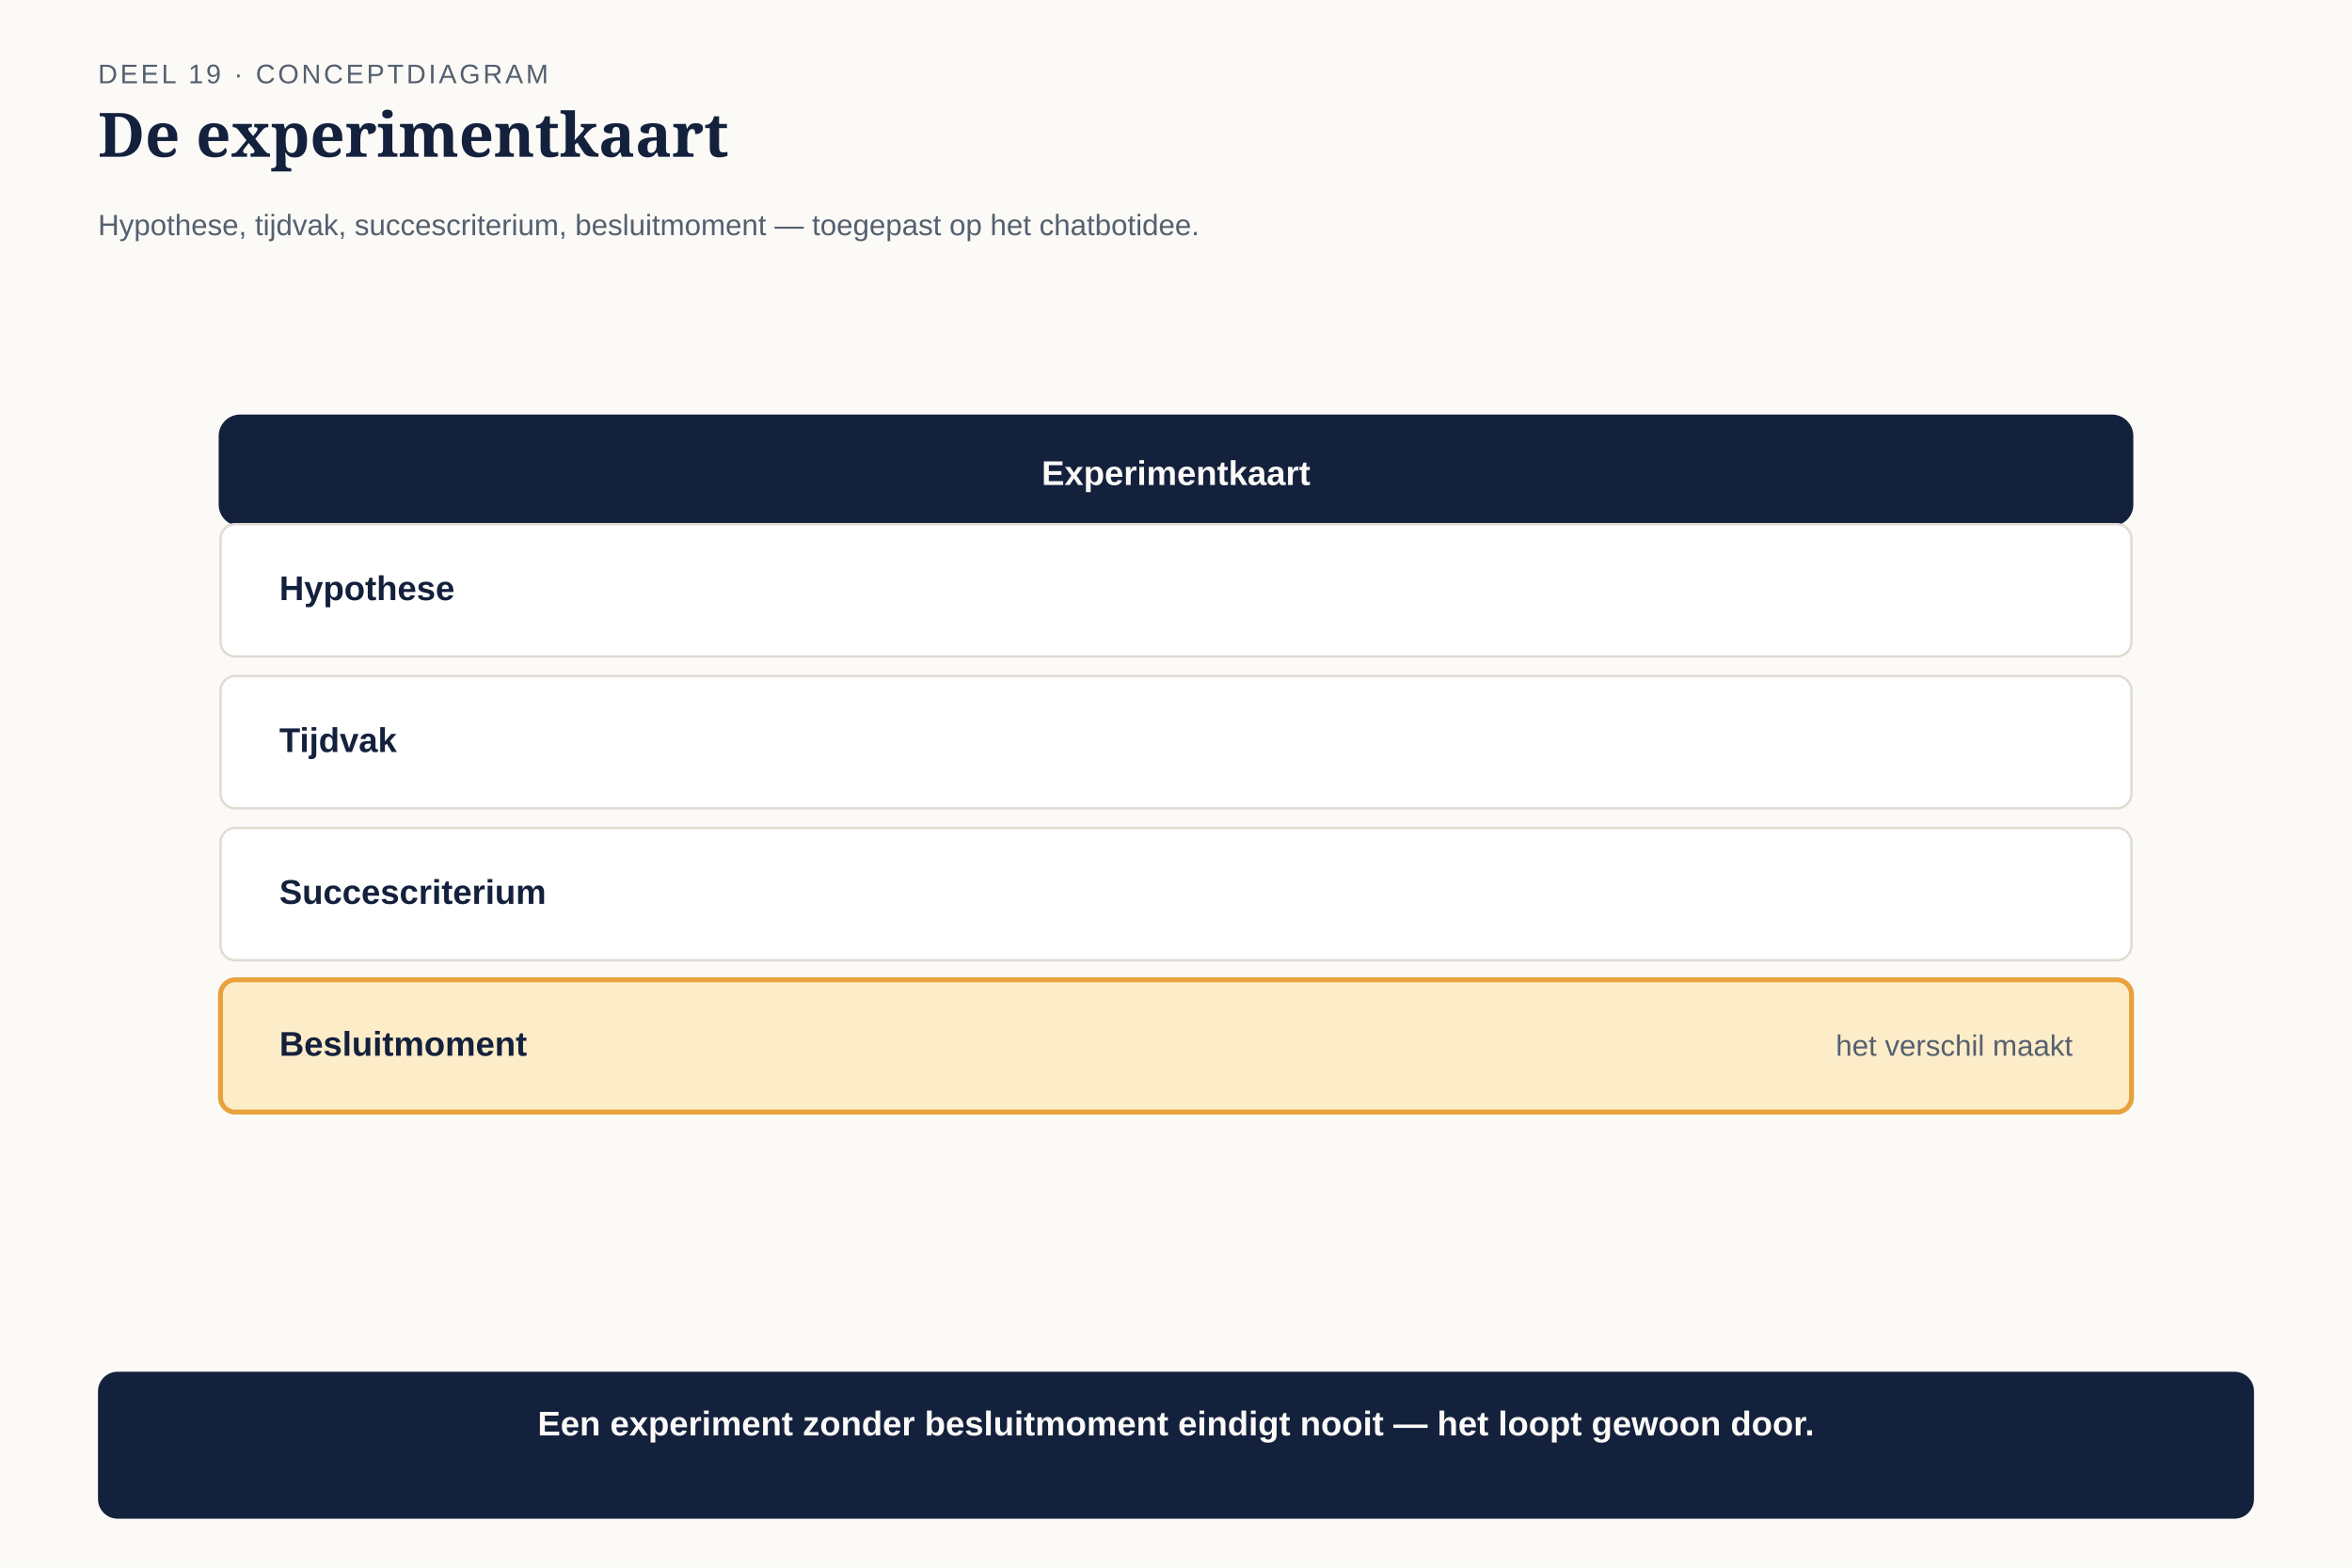
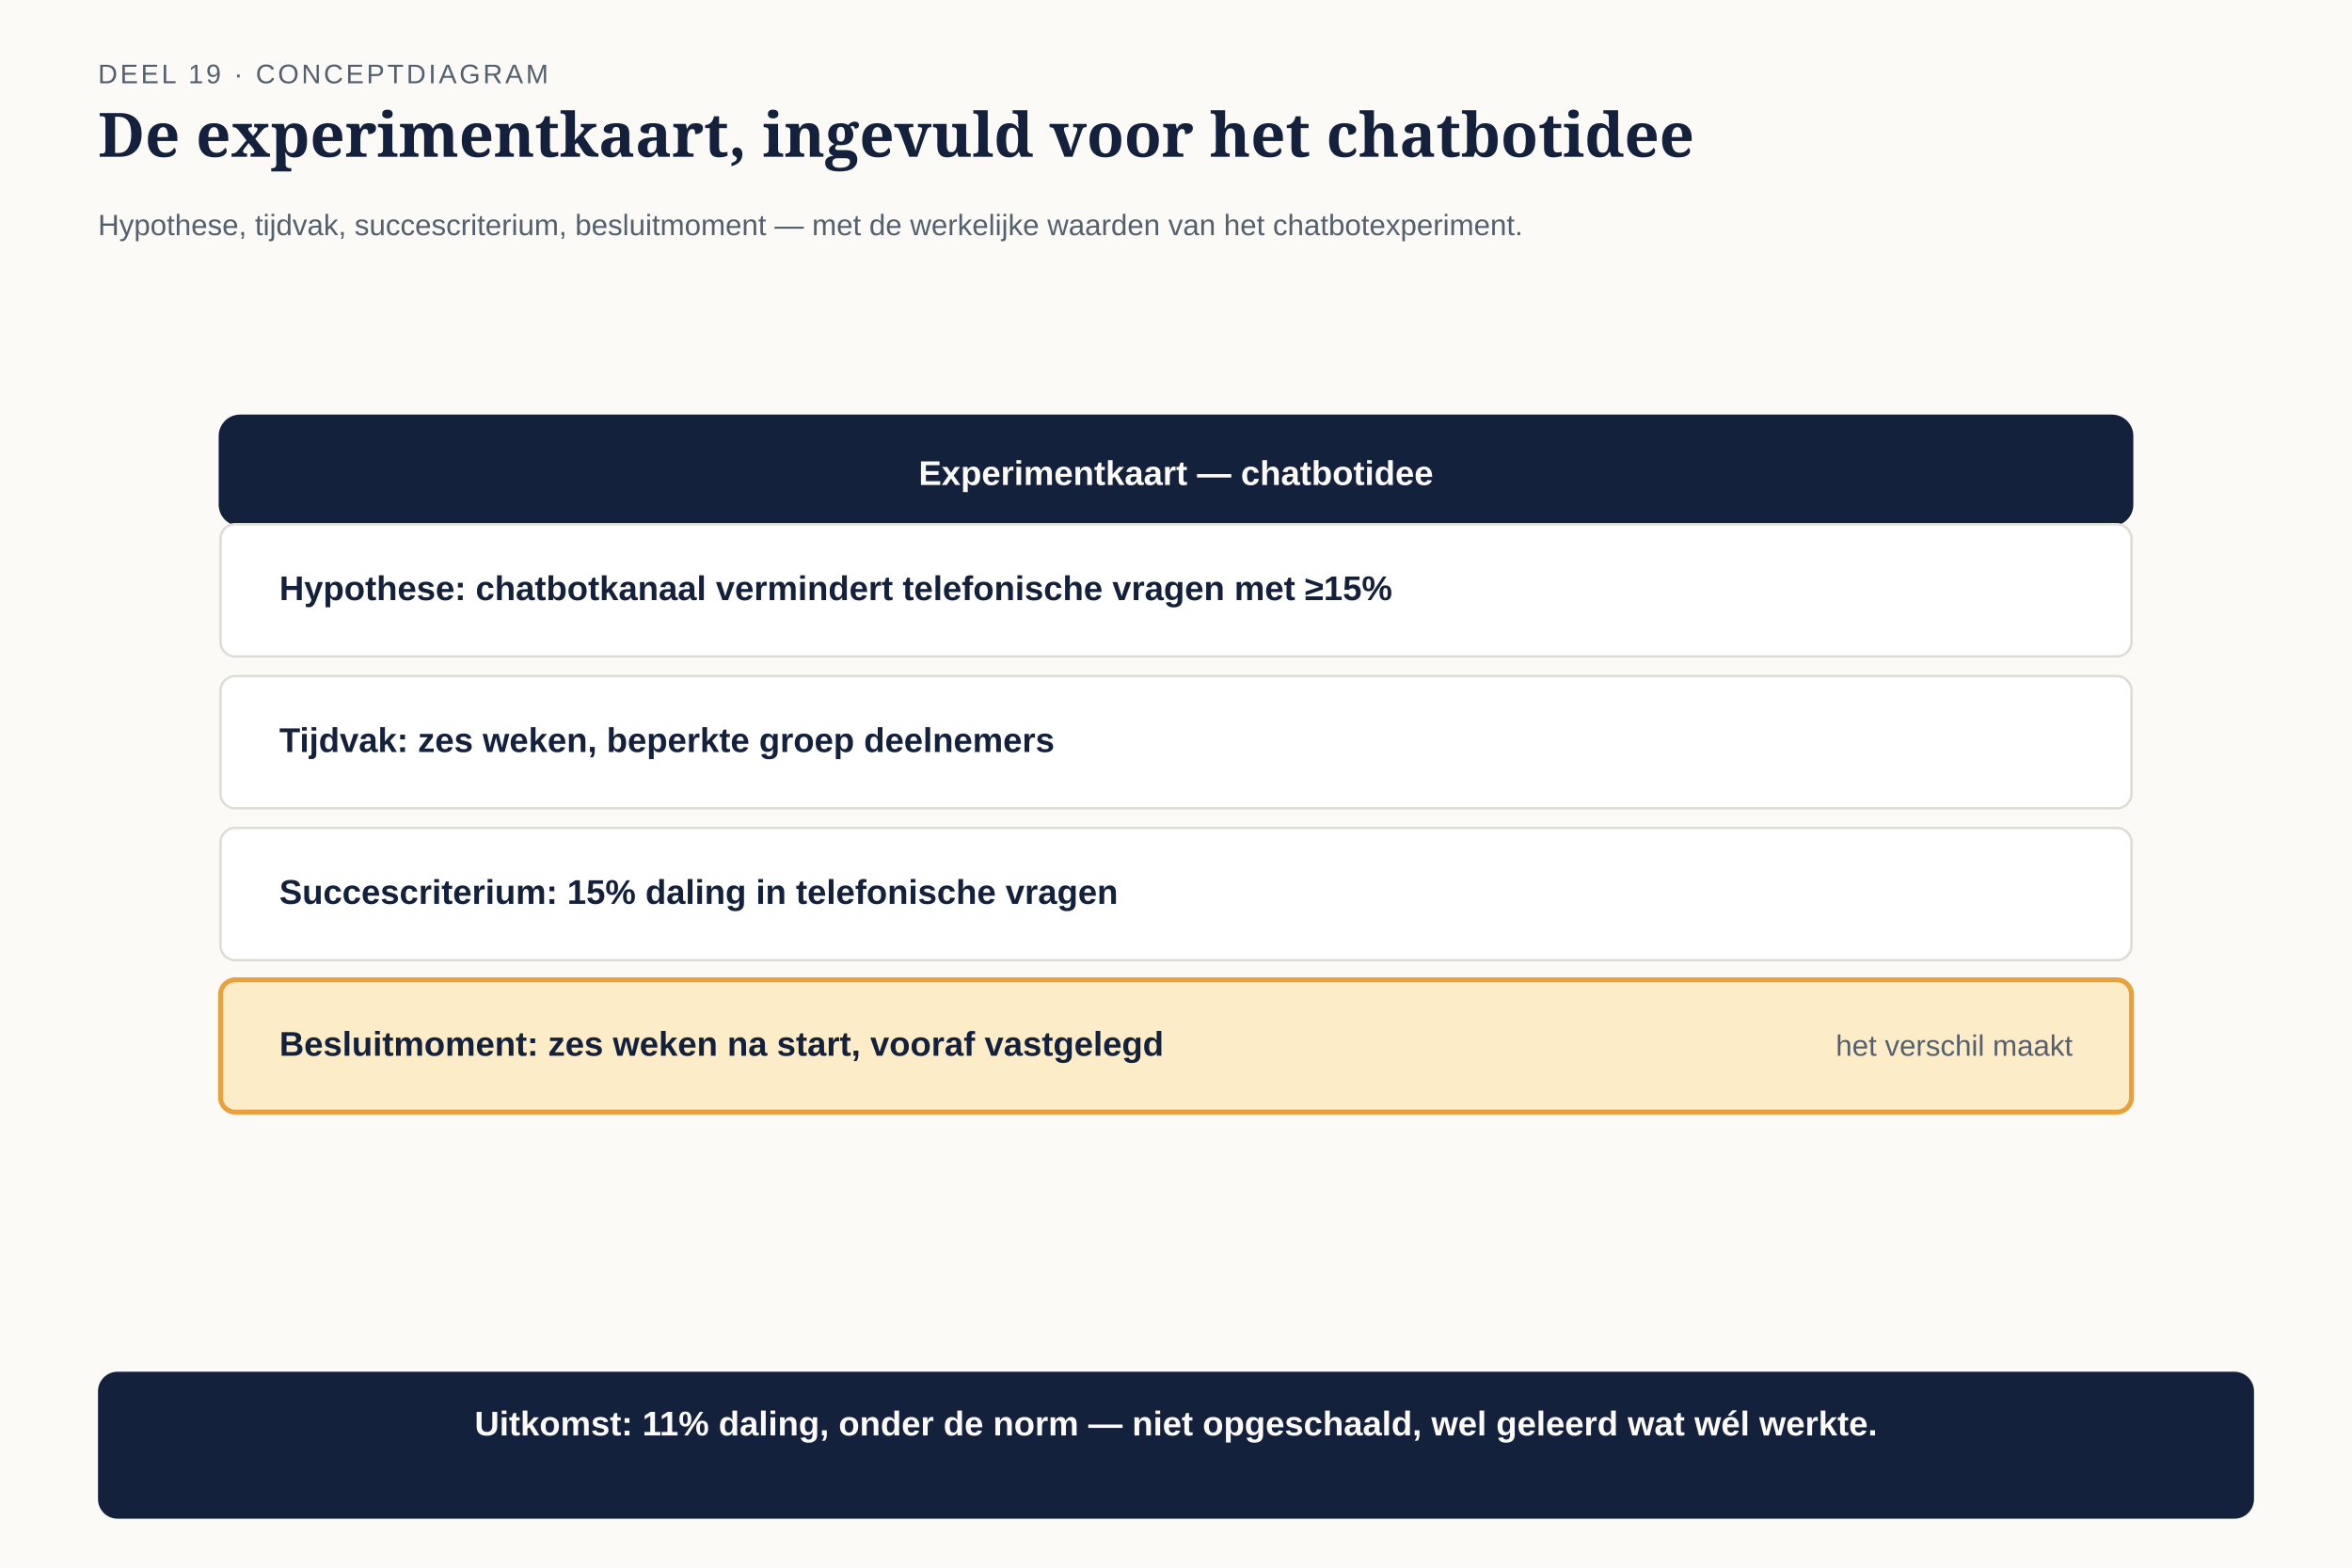
<svg xmlns="http://www.w3.org/2000/svg" viewBox="0 0 960 640" font-family="'DM Sans', Arial, sans-serif" width="960" height="640" preserveAspectRatio="xMidYMid meet">
  <defs>
    <style>
      .paper { fill:#FBFAF7; }
      .label { font-size:14px; font-weight:700; fill:#14213D; }
      .label-light { font-size:14px; font-weight:700; fill:#FBFAF7; }
      .sub { font-size:12px; fill:#55606F; }
      .sub-light { font-size:12px; fill:#DFDCD3; }
      .title { font-family:'Cormorant Garamond', Georgia, serif; font-size:25px; fill:#14213D; font-weight:600; }
      .title-sm { font-family:'Cormorant Garamond', Georgia, serif; font-size:19px; fill:#14213D; font-weight:600; }
      .kicker { font-size:11px; fill:#55606F; letter-spacing:.10em; }
      .arrow { stroke:#2563A8; stroke-width:2; fill:none; marker-end:url(#arrb); }
      .arrow-muted { stroke:#55606F; stroke-width:1.5; fill:none; marker-end:url(#arrm); }
      .arrow-amber { stroke:#E9A13B; stroke-width:2; fill:none; marker-end:url(#arra); }
    </style>
    <marker id="arrb" markerWidth="10" markerHeight="10" refX="6" refY="3" orient="auto">
      <path d="M0,0 L6,3 L0,6 Z" fill="#2563A8" />
    </marker>
    <marker id="arrm" markerWidth="10" markerHeight="10" refX="6" refY="3" orient="auto">
      <path d="M0,0 L6,3 L0,6 Z" fill="#55606F" />
    </marker>
    <marker id="arra" markerWidth="10" markerHeight="10" refX="6" refY="3" orient="auto">
      <path d="M0,0 L6,3 L0,6 Z" fill="#E9A13B" />
    </marker>
  </defs>
  <rect width="960" height="640" class="paper" />
  <text x="40" y="34" class="kicker">DEEL 19 · CONCEPTDIAGRAM</text>
-   <text x="40" y="64" class="title">De experimentkaart</text>
-   <text x="40" y="96" class="sub">Hypothese, tijdvak, succescriterium, besluitmoment — toegepast op het chatbotidee.</text>
+   <text x="40" y="64" class="title">De experimentkaart, ingevuld voor het chatbotidee</text>
+   <text x="40" y="96" class="sub">Hypothese, tijdvak, succescriterium, besluitmoment — met de werkelijke waarden van het chatbotexperiment.</text>
  <rect x="90" y="170" width="780" height="44" rx="8" fill="#14213D" stroke="#14213D" stroke-width="1.5" />
-   <text x="480" y="198" text-anchor="middle" class="label-light">Experimentkaart</text>
+   <text x="480" y="198" text-anchor="middle" class="label-light">Experimentkaart — chatbotidee</text>
  <rect x="90" y="214" width="780" height="54" rx="6" fill="#FFFFFF" stroke="#DFDCD3" stroke-width="1" />
-   <text x="114" y="245" text-anchor="start" class="label">Hypothese</text>
+   <text x="114" y="245" text-anchor="start" class="label">Hypothese: chatbotkanaal vermindert telefonische vragen met ≥15%</text>
  <rect x="90" y="276" width="780" height="54" rx="6" fill="#FFFFFF" stroke="#DFDCD3" stroke-width="1" />
-   <text x="114" y="307" text-anchor="start" class="label">Tijdvak</text>
+   <text x="114" y="307" text-anchor="start" class="label">Tijdvak: zes weken, beperkte groep deelnemers</text>
  <rect x="90" y="338" width="780" height="54" rx="6" fill="#FFFFFF" stroke="#DFDCD3" stroke-width="1" />
-   <text x="114" y="369" text-anchor="start" class="label">Succescriterium</text>
+   <text x="114" y="369" text-anchor="start" class="label">Succescriterium: 15% daling in telefonische vragen</text>
  <rect x="90" y="400" width="780" height="54" rx="6" fill="#FDECC8" stroke="#E9A13B" stroke-width="2" />
-   <text x="114" y="431" text-anchor="start" class="label">Besluitmoment</text>
+   <text x="114" y="431" text-anchor="start" class="label">Besluitmoment: zes weken na start, vooraf vastgelegd</text>
  <text x="846" y="431" text-anchor="end" class="sub">het verschil maakt</text>
  <rect x="40" y="560" width="880" height="60" rx="8" fill="#14213D" />
-   <text x="480" y="586" text-anchor="middle" class="label-light">Een experiment zonder besluitmoment eindigt nooit — het loopt gewoon door.</text>
+   <text x="480" y="586" text-anchor="middle" class="label-light">Uitkomst: 11% daling, onder de norm — niet opgeschaald, wel geleerd wat wél werkte.</text>
</svg>
